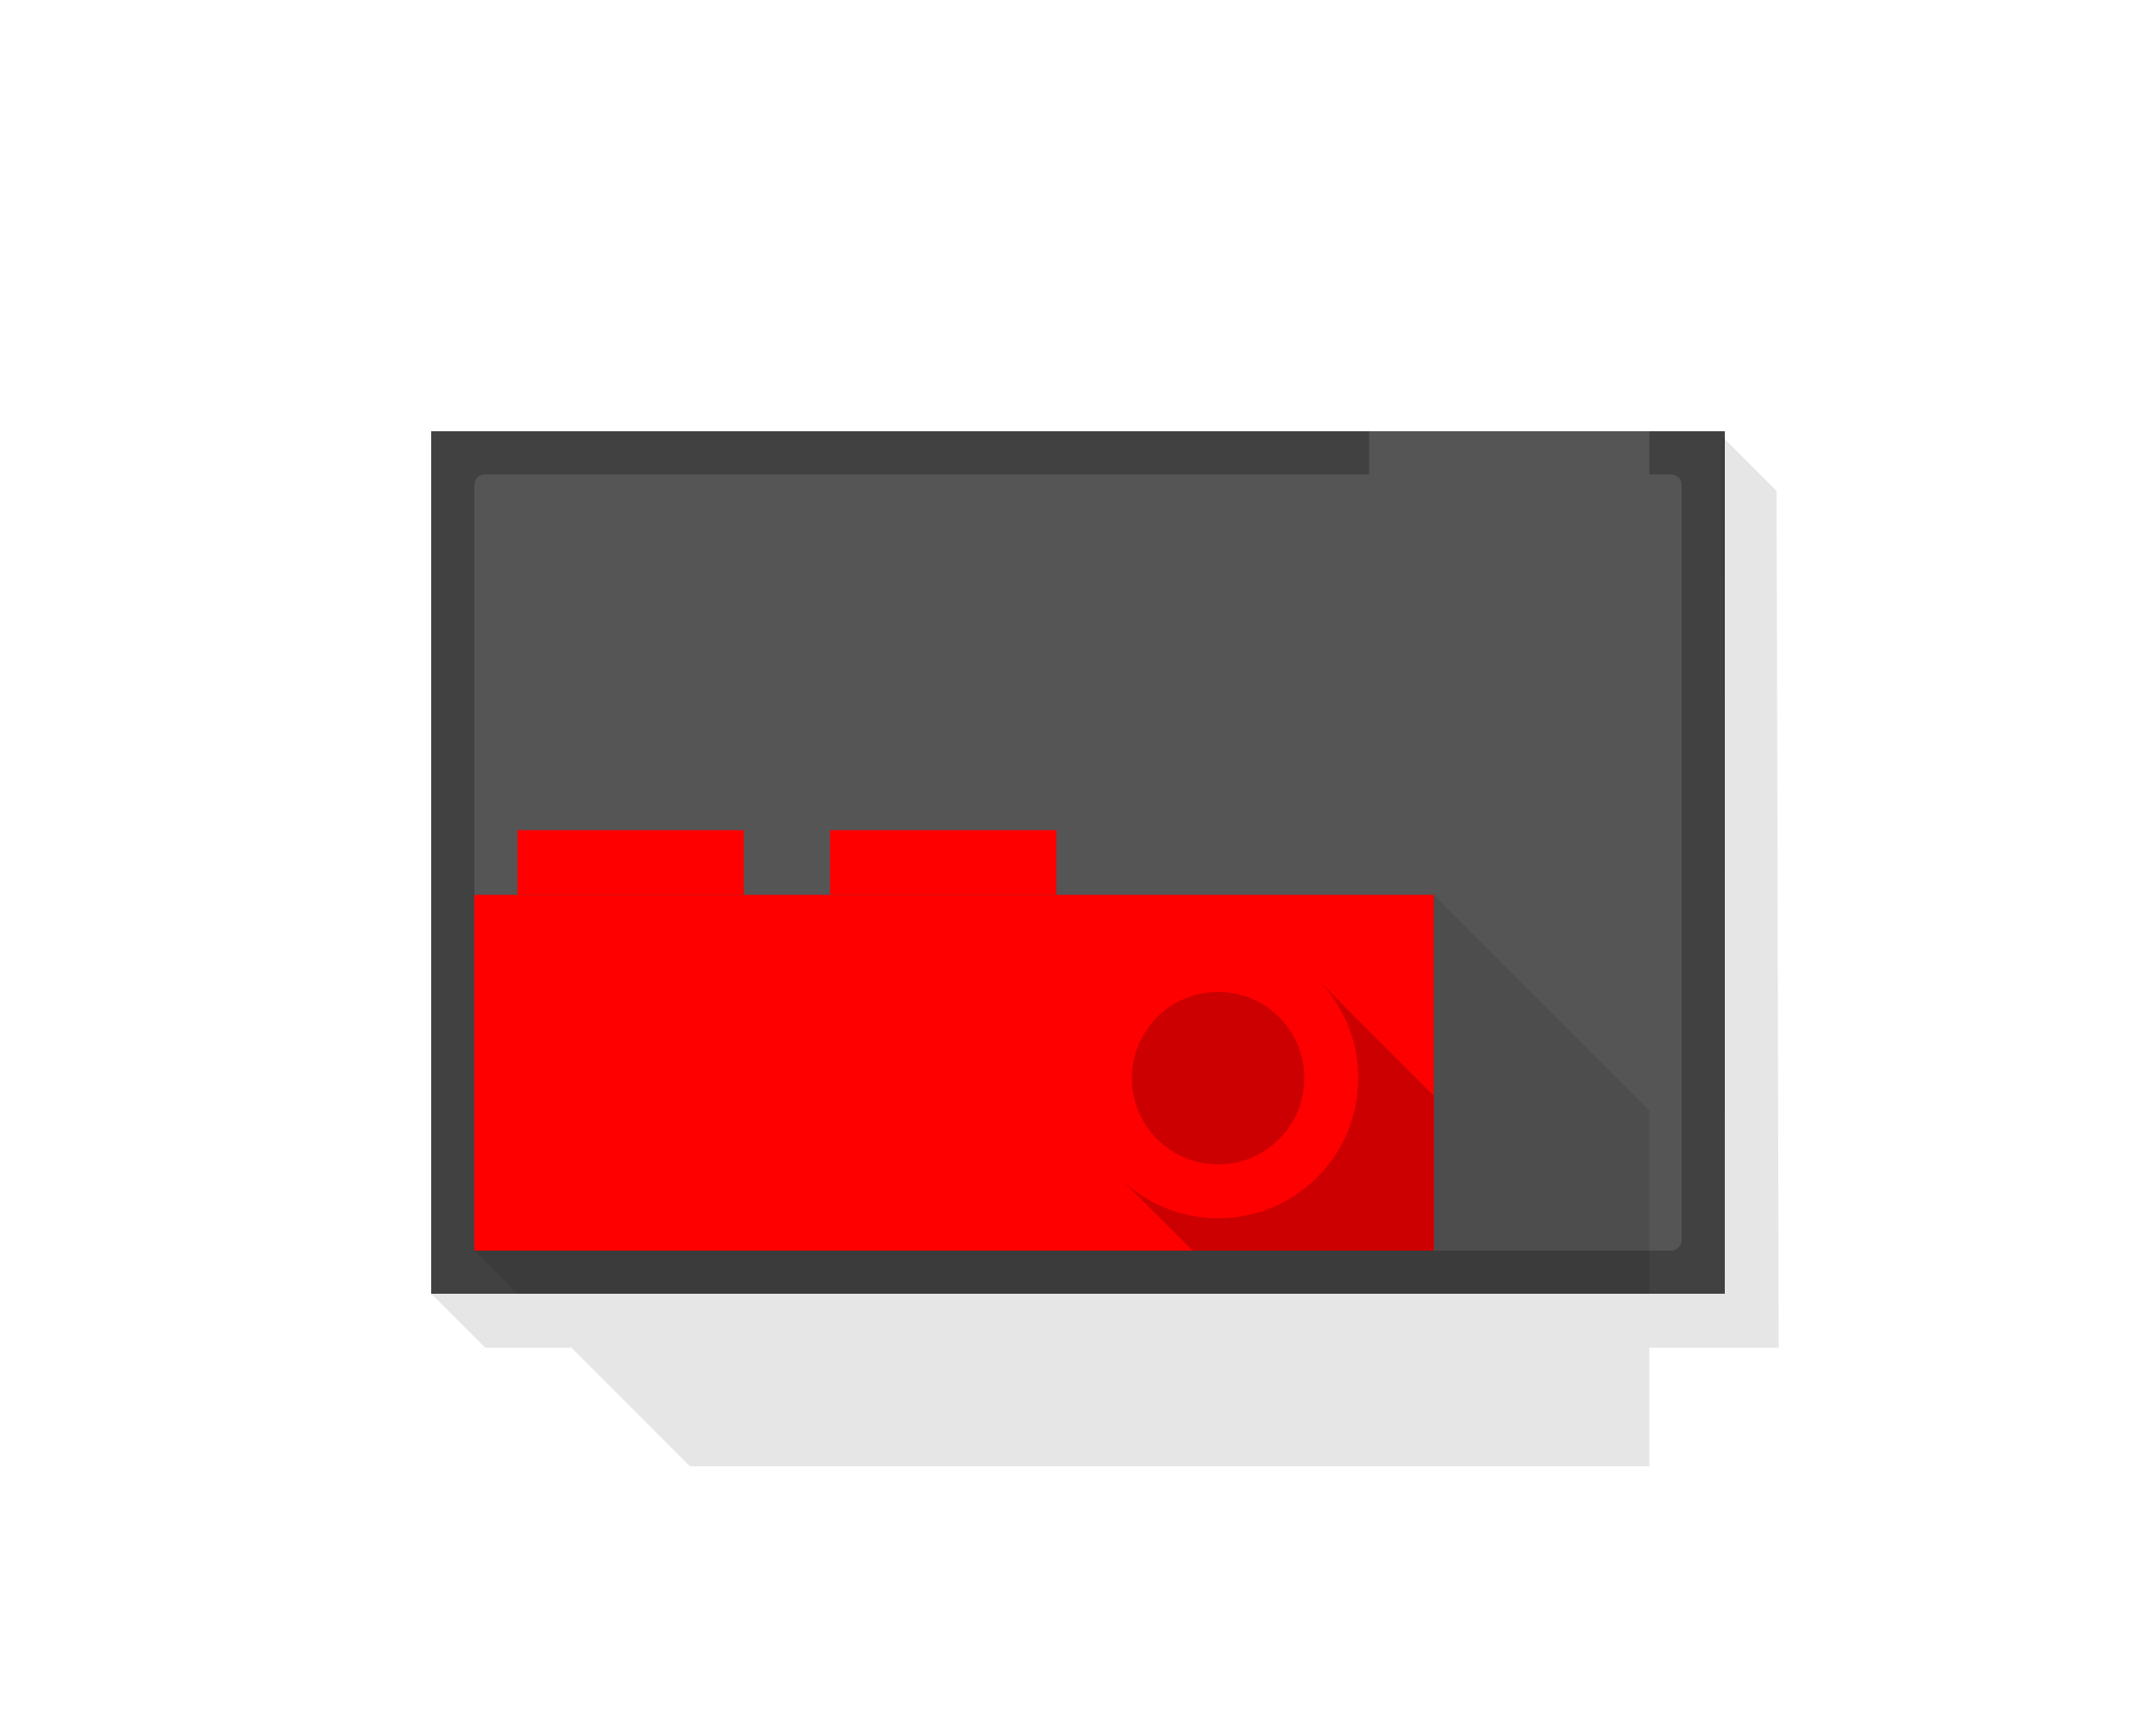
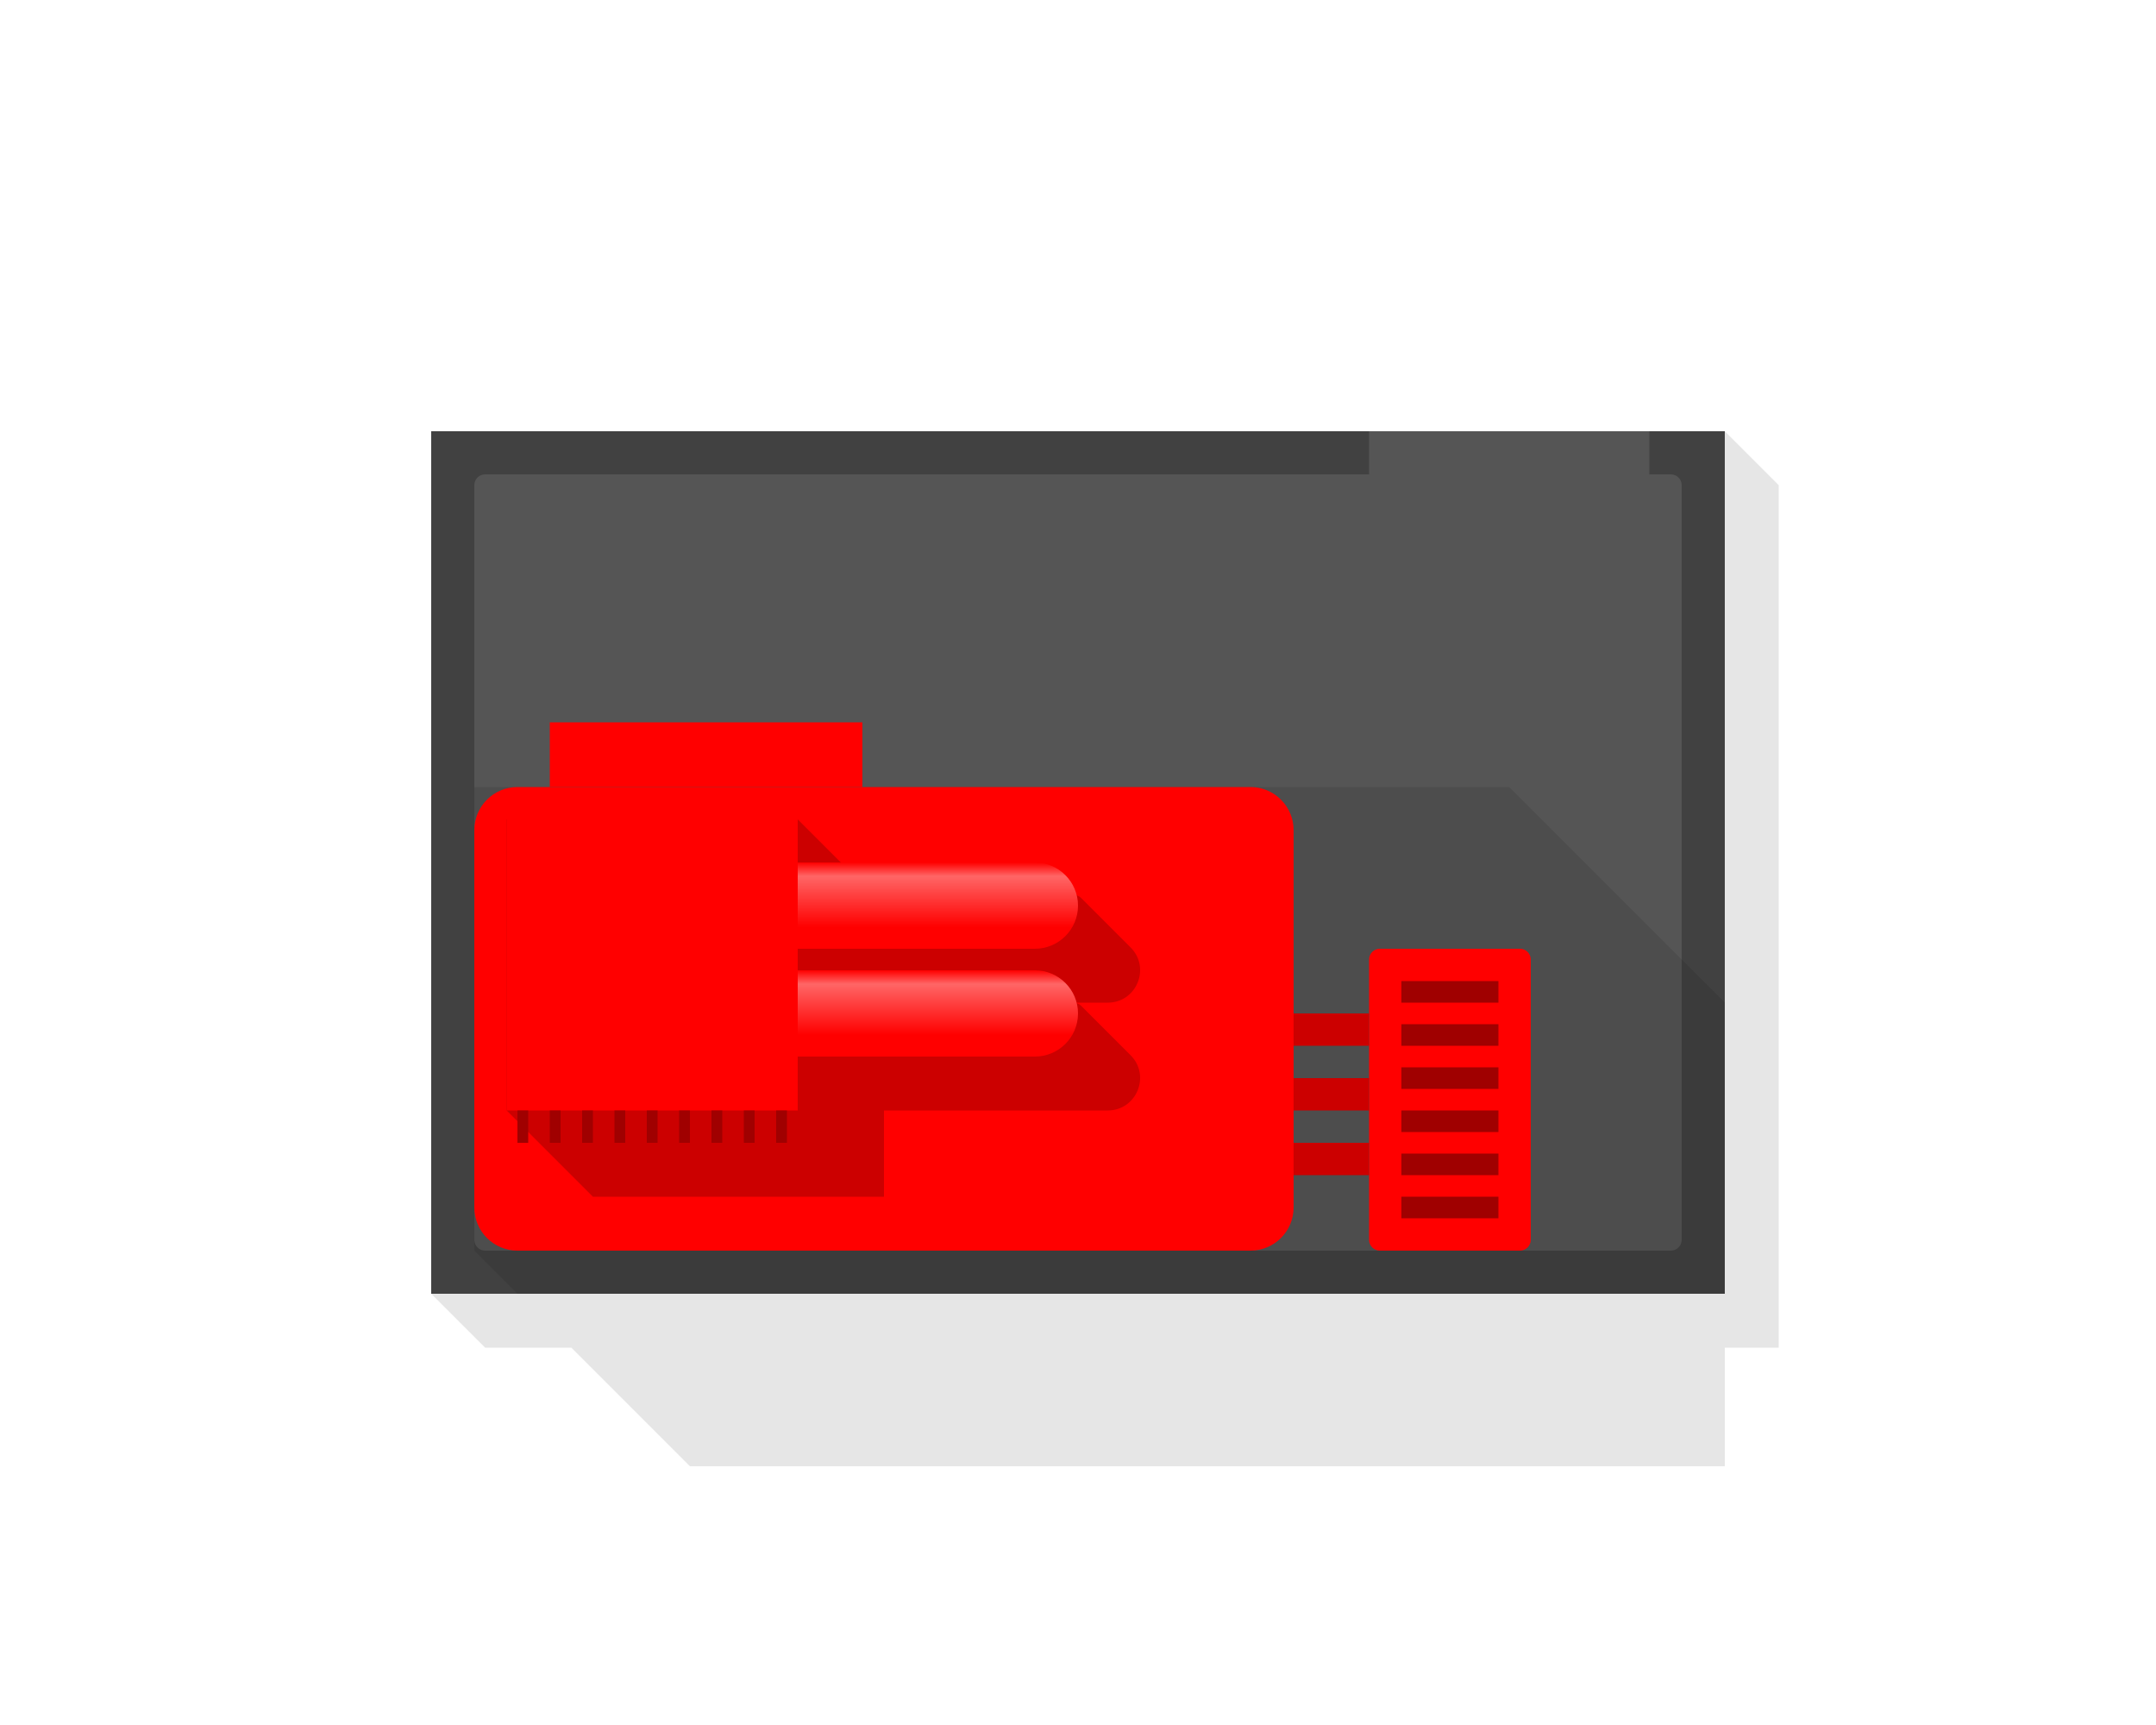
<svg xmlns="http://www.w3.org/2000/svg" width="200" height="160" viewBox="0 0 200 160" fill="none">
  <g id="Factory-Top">
-     <rect id="PinPlacement" x="48.5" y="87.5" width="33" height="24" stroke="black" />
+     <rect id="PinPlacement" x="48.5" y="77.5" width="24" height="24" stroke="black" />
    <g id="Ground">
      <rect id="Fill" x="40" y="40" width="120" height="80" fill="#414141" />
      <rect id="Entrance" x="127" y="47" width="7" height="26" transform="rotate(-90 127 47)" fill="#555555" />
      <rect id="Parking" x="44" y="44" width="112" height="72" rx="1" fill="#555555" />
    </g>
-     <g id="Shadows">
-       <path id="Shadow" d="M133 83L153 103V120H160L159.804 40.534L164.804 45.534L165 125H153V136H64L53 125H45L40 120H48L44 116V83H133Z" fill="black" fill-opacity="0.1" />
+     <path id="Shadow" d="M165 45V125H160V136H64L53 125H45L40 120H48L44 116V73H140L160 93V40L165 45Z" fill="black" fill-opacity="0.1" />
+     <g id="Building">
+       <rect id="RoofMain" x="44" y="73" width="76" height="43" rx="4" fill="#FF0000" />
+       <path id="RoofShadow" d="M82 84V111H55L47 103V76H74L82 84Z" fill="#CC0000" />
+       <rect id="RoofMain_2" x="47" y="76" width="27" height="27" fill="#FF0000" />
+       <rect id="RoofMain_3" x="51" y="67" width="29" height="6" fill="#FF0000" />
+       <rect id="RoofMain_4" x="127" y="88" width="15" height="28" rx="1" fill="#FF0000" />
+       <path id="RoofShadow_2" d="M100.293 93.293C100.105 93.105 99.851 93 99.586 93H74V103H102.757C105.43 103 106.769 99.769 104.879 97.879L100.293 93.293Z" fill="#CC0000" />
+       <path id="RoofShadow_3" d="M100.293 83.293C100.105 83.105 99.851 83 99.586 83H74V93H102.757C105.43 93 106.769 89.769 104.879 87.879L100.293 83.293Z" fill="#CC0000" />
+       <path id="RoofMain_5" d="M100 84C100 81.791 98.209 80 96 80H74V88H96C98.209 88 100 86.209 100 84V84Z" fill="#FF0000" />
+       <path id="RoofMain_6" d="M100 94C100 91.791 98.209 90 96 90H74V98H96C98.209 98 100 96.209 100 94V94Z" fill="#FF0000" />
+       <path id="Gradient" d="M100 94C100 91.791 98.209 90 96 90H74V98H96C98.209 98 100 96.209 100 94V94Z" fill="url(#paint0_linear_99_303)" />
+       <path id="Gradient_2" d="M100 84C100 81.791 98.209 80 96 80H74V88H96C98.209 88 100 86.209 100 84V84Z" fill="url(#paint1_linear_99_303)" />
+       <rect id="RoofShadow_4" x="120" y="94" width="7" height="3" fill="#CC0000" />
+       <rect id="RoofShadow_5" x="120" y="100" width="7" height="3" fill="#CC0000" />
+       <rect id="RoofShadow_6" x="120" y="106" width="7" height="3" fill="#CC0000" />
+       <g id="RoofDarkest">
+         <path d="M49 106H48V103H49V106Z" fill="#A00000" />
+         <path d="M52 106H51V103H52V106Z" fill="#A00000" />
+         <path d="M55 106H54V103H55V106Z" fill="#A00000" />
+         <path d="M58 106H57V103H58V106Z" fill="#A00000" />
+         <path d="M61 106H60V103H61V106Z" fill="#A00000" />
+         <path d="M64 106H63V103H64V106Z" fill="#A00000" />
+         <path d="M67 106H66V103H67V106Z" fill="#A00000" />
+         <path d="M70 106H69V103H70V106Z" fill="#A00000" />
+         <path d="M73 106H72V103H73V106Z" fill="#A00000" />
+       </g>
    </g>
-     <g id="Building">
-       <rect id="RoofMain" x="44" y="83" width="89" height="33" fill="#FF0000" />
-       <path id="RoofShadow" d="M133 101.615V116H110.615L103.793 109.178L122.178 90.793L133 101.615Z" fill="#CC0000" />
-       <rect id="RoofMain_2" x="77" y="77" width="21" height="6" fill="#FF0000" />
-       <rect id="RoofMain_3" x="48" y="77" width="21" height="6" fill="#FF0000" />
-       <circle id="RoofMain_4" cx="113" cy="100" r="13" fill="#FF0000" />
-       <circle id="RoofShadow_2" cx="113" cy="100" r="8" fill="#CC0000" />
+     <g id="Pins">
+       <rect id="Pin_1" x="130" y="111" width="9" height="2" fill="#A00000" />
+       <rect id="Pin_2" x="130" y="107" width="9" height="2" fill="#A00000" />
+       <rect id="Pin_3" x="130" y="103" width="9" height="2" fill="#A00000" />
+       <rect id="Pin_4" x="130" y="99" width="9" height="2" fill="#A00000" />
+       <rect id="Pin_5" x="130" y="95" width="9" height="2" fill="#A00000" />
+       <rect id="Pin_6" x="130" y="91" width="9" height="2" fill="#A00000" />
    </g>
  </g>
+   <defs>
+     <linearGradient id="paint0_linear_99_303" x1="87" y1="90" x2="87" y2="98" gradientUnits="userSpaceOnUse">
+       <stop stop-color="white" stop-opacity="0" />
+       <stop offset="0.159" stop-color="white" stop-opacity="0.4" />
+       <stop offset="0.75" stop-color="white" stop-opacity="0" />
+     </linearGradient>
+     <linearGradient id="paint1_linear_99_303" x1="87" y1="80" x2="87" y2="88" gradientUnits="userSpaceOnUse">
+       <stop stop-color="white" stop-opacity="0" />
+       <stop offset="0.159" stop-color="white" stop-opacity="0.4" />
+       <stop offset="0.75" stop-color="white" stop-opacity="0" />
+     </linearGradient>
+   </defs>
</svg>
